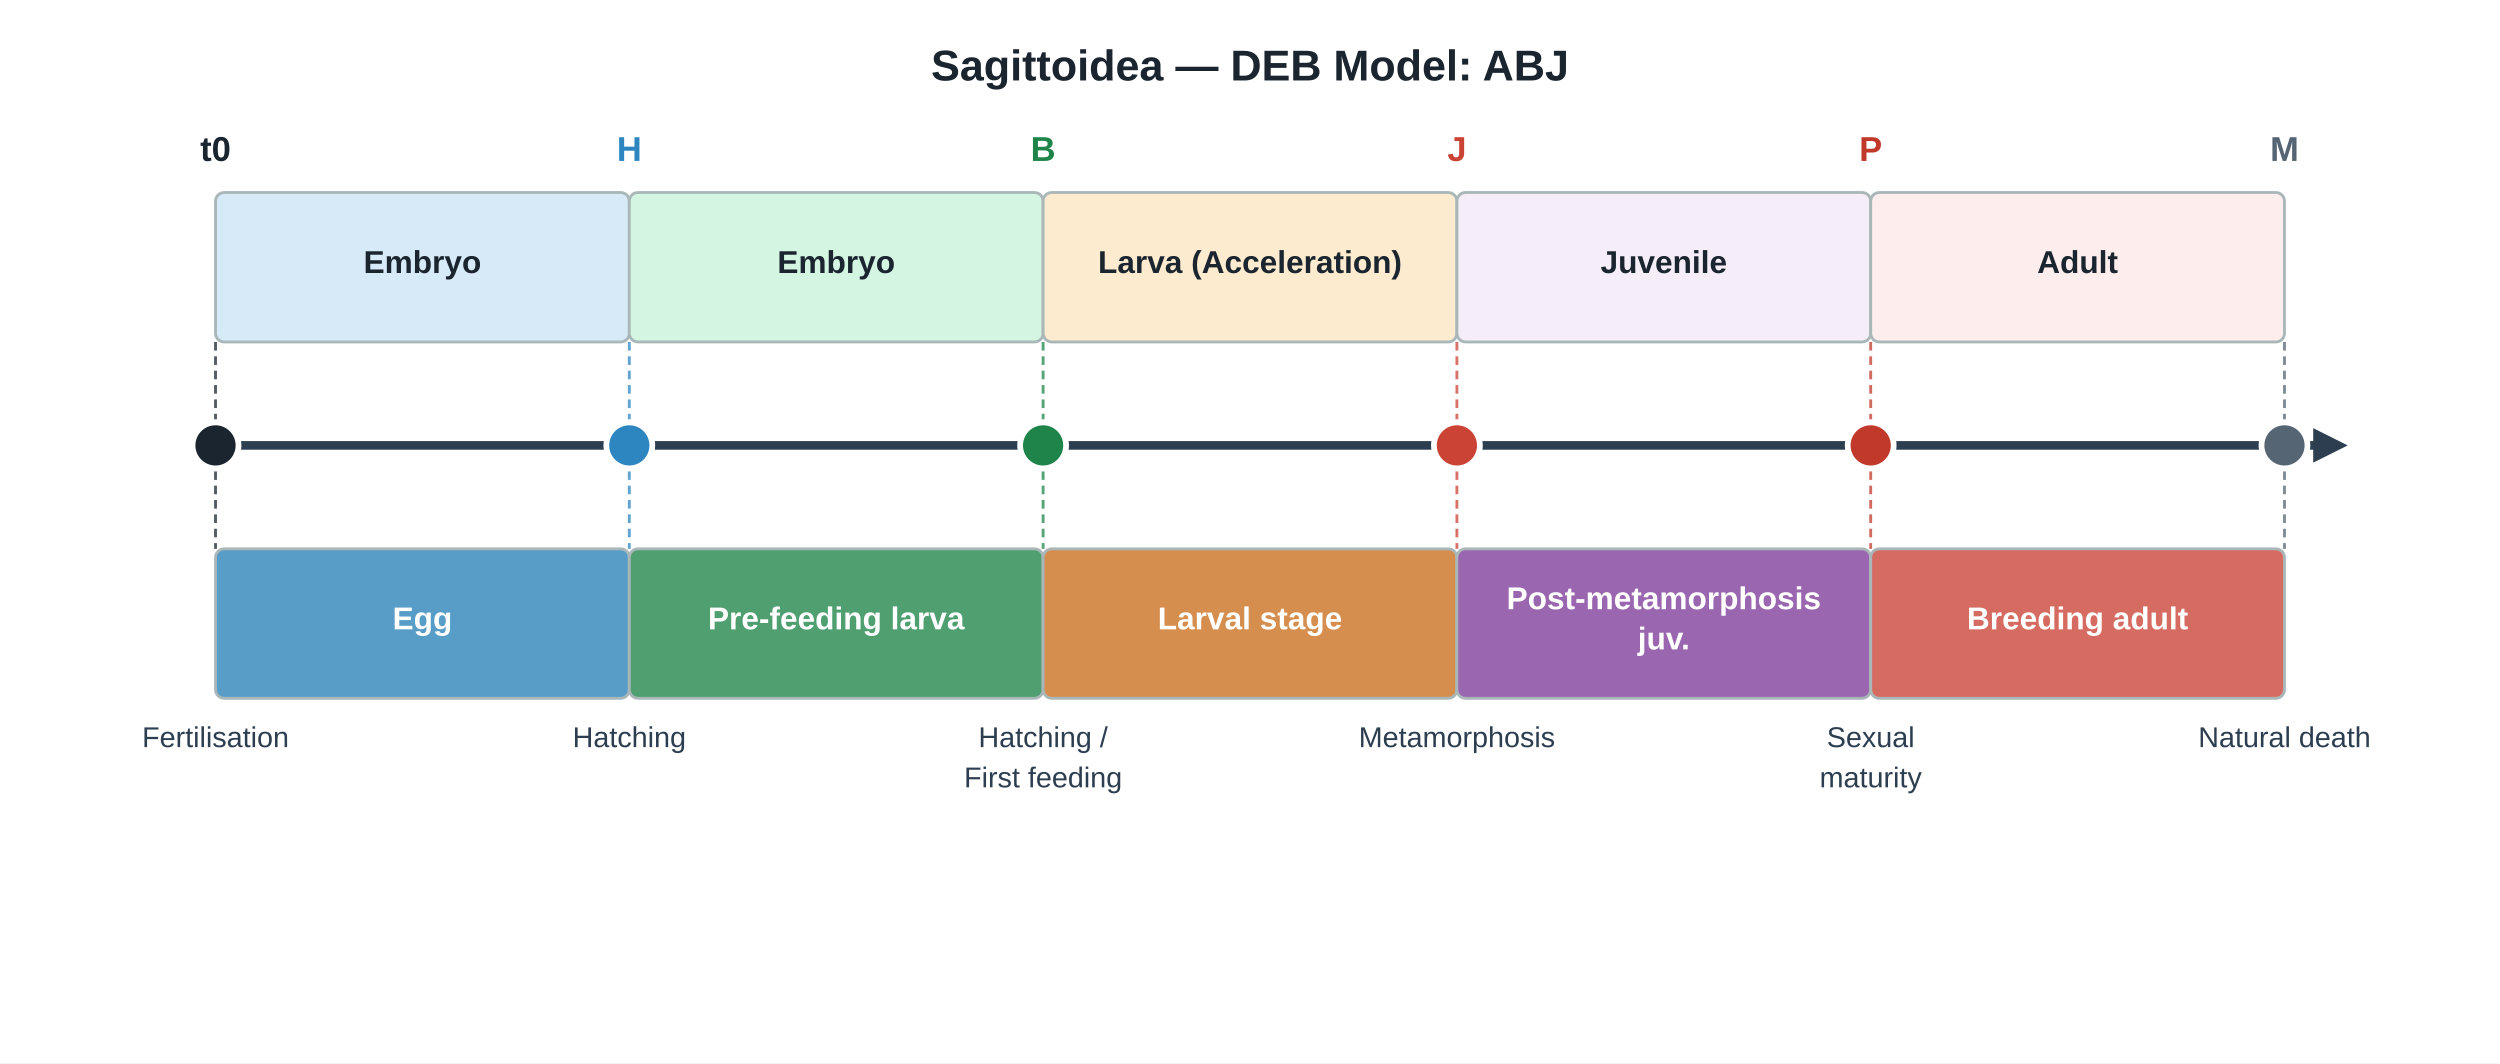
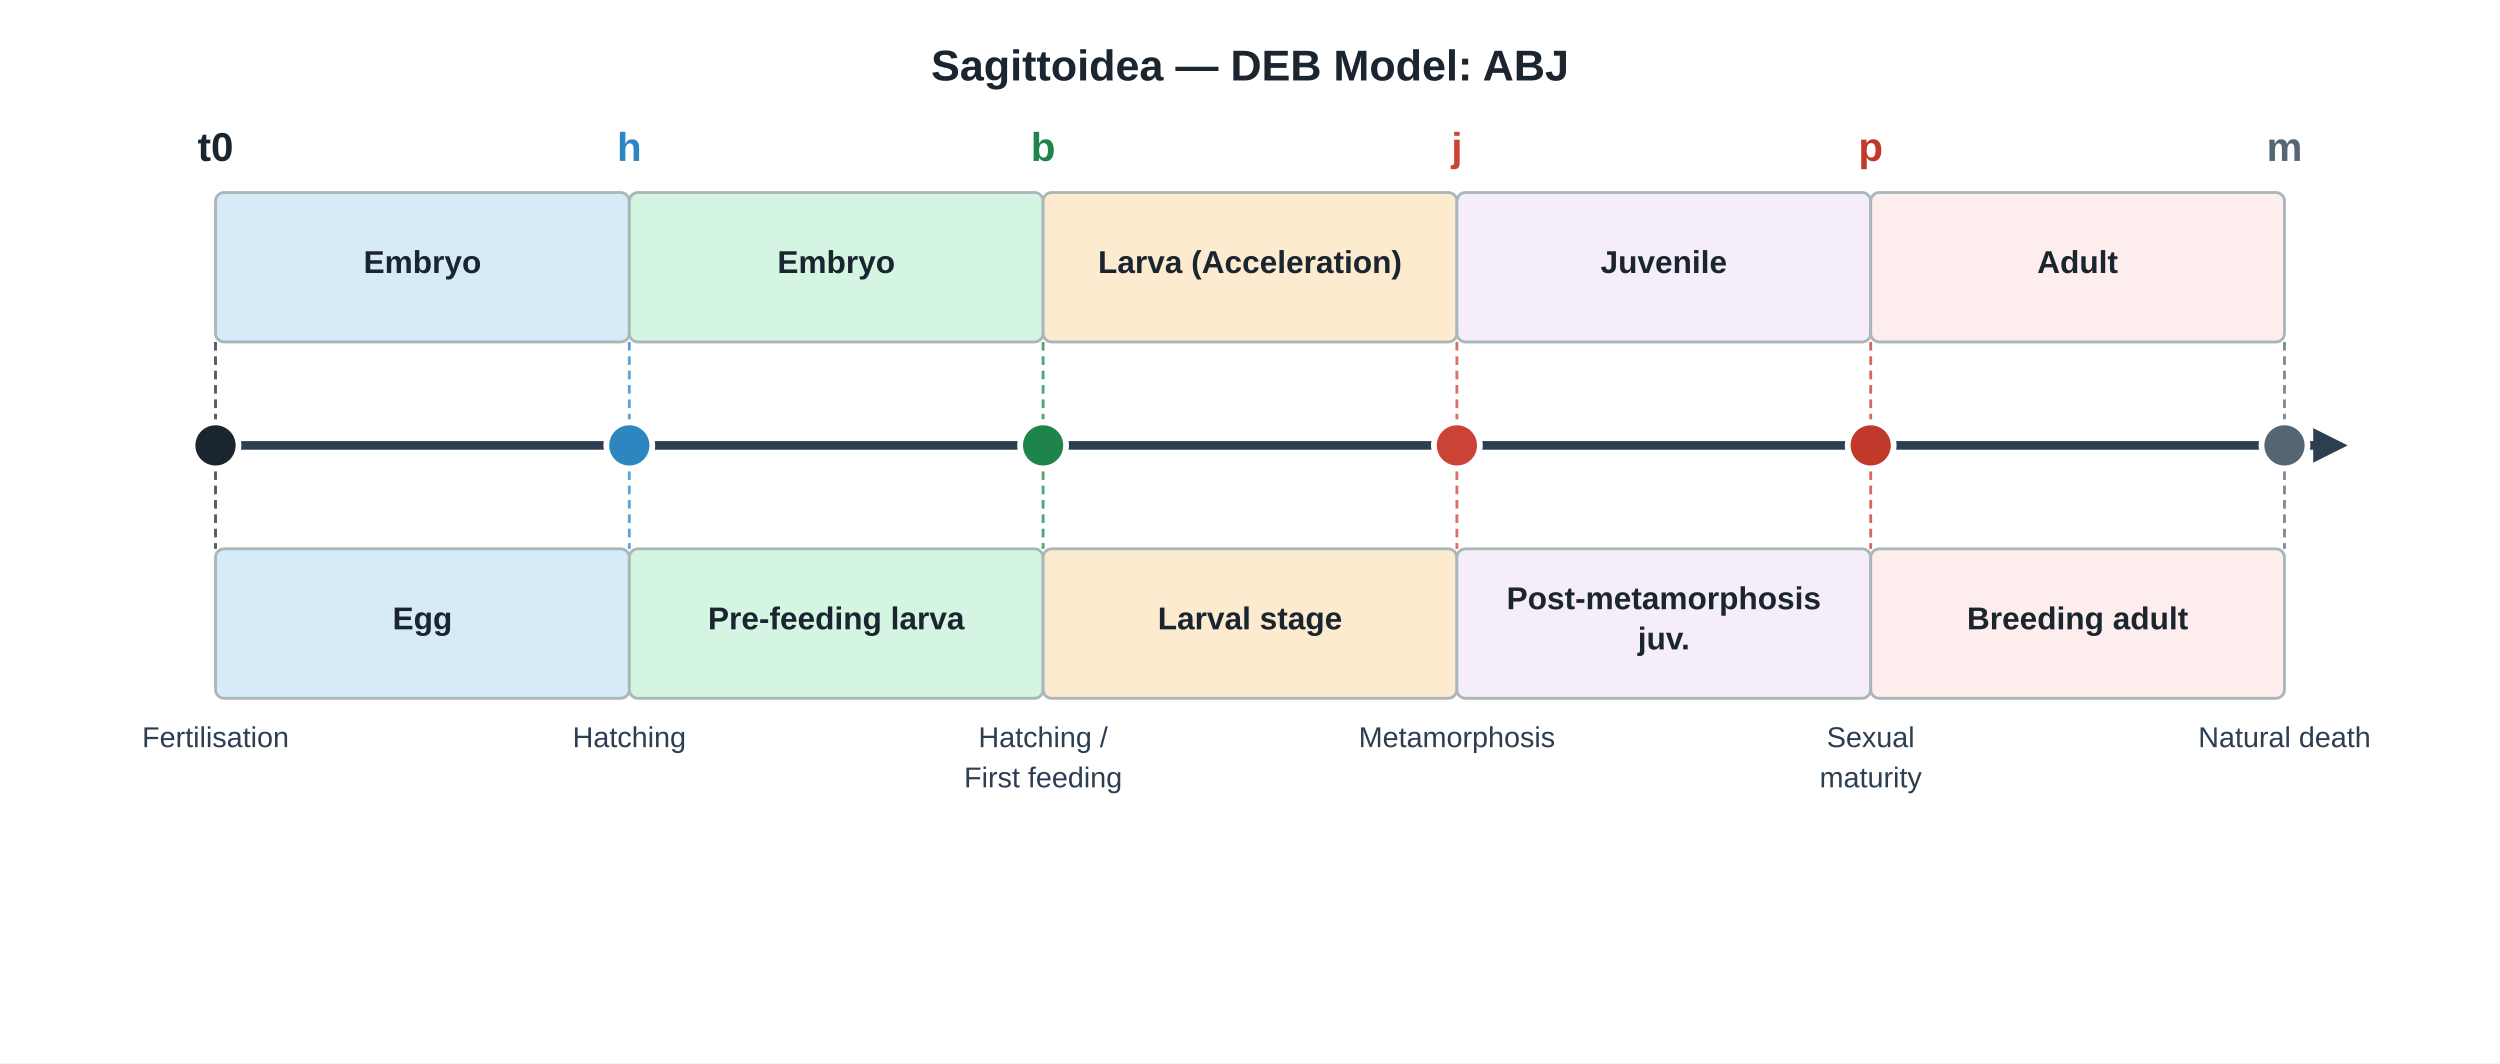
<svg xmlns="http://www.w3.org/2000/svg" width="870" height="370" viewBox="0 0 870 370" font-family="Arial,Helvetica,sans-serif">
  <rect width="870" height="370" fill="white" />
  <text x="435.0" y="28" text-anchor="middle" font-size="15" font-weight="bold" fill="#1A252F">Sagittoidea — DEB Model: ABJ</text>
  <rect x="75" y="67" width="144" height="52" fill="#D6EAF8" stroke="#AAB7B8" stroke-width="1" rx="3" />
  <text x="147.0" y="95.0" text-anchor="middle" font-size="11" font-weight="bold" fill="#1A252F">Embryo</text>
-   <rect x="75" y="191" width="144" height="52" fill="#2980B9" stroke="#AAB7B8" stroke-width="1" rx="3" fill-opacity="0.78" />
-   <text x="147.0" y="219.0" text-anchor="middle" font-size="11" font-weight="bold" fill="white">Egg</text>
+   <rect x="75" y="191" width="144" height="52" fill="#D6EAF8" stroke="#AAB7B8" stroke-width="1" rx="3" />
+   <text x="147.0" y="219.0" text-anchor="middle" font-size="11" font-weight="bold" fill="#1A252F">Egg</text>
  <rect x="219" y="67" width="144" height="52" fill="#D5F5E3" stroke="#AAB7B8" stroke-width="1" rx="3" />
  <text x="291.0" y="95.0" text-anchor="middle" font-size="11" font-weight="bold" fill="#1A252F">Embryo</text>
-   <rect x="219" y="191" width="144" height="52" fill="#1E8449" stroke="#AAB7B8" stroke-width="1" rx="3" fill-opacity="0.78" />
-   <text x="291.0" y="219.0" text-anchor="middle" font-size="11" font-weight="bold" fill="white">Pre-feeding larva</text>
+   <rect x="219" y="191" width="144" height="52" fill="#D5F5E3" stroke="#AAB7B8" stroke-width="1" rx="3" />
+   <text x="291.0" y="219.0" text-anchor="middle" font-size="11" font-weight="bold" fill="#1A252F">Pre-feeding larva</text>
  <rect x="363" y="67" width="144" height="52" fill="#FDEBD0" stroke="#AAB7B8" stroke-width="1" rx="3" />
  <text x="435.0" y="95.0" text-anchor="middle" font-size="11" font-weight="bold" fill="#1A252F">Larva (Acceleration)</text>
-   <rect x="363" y="191" width="144" height="52" fill="#CA6F1E" stroke="#AAB7B8" stroke-width="1" rx="3" fill-opacity="0.78" />
-   <text x="435.0" y="219.0" text-anchor="middle" font-size="11" font-weight="bold" fill="white">Larval stage</text>
+   <rect x="363" y="191" width="144" height="52" fill="#FDEBD0" stroke="#AAB7B8" stroke-width="1" rx="3" />
+   <text x="435.0" y="219.0" text-anchor="middle" font-size="11" font-weight="bold" fill="#1A252F">Larval stage</text>
  <rect x="507" y="67" width="144" height="52" fill="#F5EEF8" stroke="#AAB7B8" stroke-width="1" rx="3" />
  <text x="579.0" y="95.0" text-anchor="middle" font-size="11" font-weight="bold" fill="#1A252F">Juvenile</text>
-   <rect x="507" y="191" width="144" height="52" fill="#7D3C98" stroke="#AAB7B8" stroke-width="1" rx="3" fill-opacity="0.78" />
-   <text x="579.0" y="212.0" text-anchor="middle" font-size="11" font-weight="bold" fill="white">Post-metamorphosis</text>
-   <text x="579.0" y="226.0" text-anchor="middle" font-size="11" font-weight="bold" fill="white">juv.</text>
+   <rect x="507" y="191" width="144" height="52" fill="#F5EEF8" stroke="#AAB7B8" stroke-width="1" rx="3" />
+   <text x="579.0" y="212.0" text-anchor="middle" font-size="11" font-weight="bold" fill="#1A252F">Post-metamorphosis</text>
+   <text x="579.0" y="226.0" text-anchor="middle" font-size="11" font-weight="bold" fill="#1A252F">juv.</text>
  <rect x="651" y="67" width="144" height="52" fill="#FDEDEC" stroke="#AAB7B8" stroke-width="1" rx="3" />
  <text x="723.0" y="95.0" text-anchor="middle" font-size="11" font-weight="bold" fill="#1A252F">Adult</text>
-   <rect x="651" y="191" width="144" height="52" fill="#CB4335" stroke="#AAB7B8" stroke-width="1" rx="3" fill-opacity="0.78" />
-   <text x="723.0" y="219.0" text-anchor="middle" font-size="11" font-weight="bold" fill="white">Breeding adult</text>
+   <rect x="651" y="191" width="144" height="52" fill="#FDEDEC" stroke="#AAB7B8" stroke-width="1" rx="3" />
+   <text x="723.0" y="219.0" text-anchor="middle" font-size="11" font-weight="bold" fill="#1A252F">Breeding adult</text>
  <line x1="75" y1="155" x2="807" y2="155" stroke="#2C3E50" stroke-width="3" />
  <polygon points="817,155 805,149 805,161" fill="#2C3E50" />
  <line x1="75" y1="119" x2="75" y2="146" stroke="#1A252F" stroke-width="1" stroke-dasharray="3,2" opacity="0.75" />
  <line x1="75" y1="164" x2="75" y2="191" stroke="#1A252F" stroke-width="1" stroke-dasharray="3,2" opacity="0.75" />
  <circle cx="75" cy="155" r="8" fill="#1A252F" stroke="white" stroke-width="2" />
-   <text x="75" y="56" text-anchor="middle" font-size="12" font-weight="bold" fill="#1A252F">t0</text>
+   <text x="75" y="56" text-anchor="middle" font-size="14" font-weight="bold" fill="#1A252F">t0</text>
  <text x="75" y="260" text-anchor="middle" font-size="10" fill="#2C3E50">Fertilisation</text>
  <line x1="219" y1="119" x2="219" y2="146" stroke="#2E86C1" stroke-width="1" stroke-dasharray="3,2" opacity="0.75" />
  <line x1="219" y1="164" x2="219" y2="191" stroke="#2E86C1" stroke-width="1" stroke-dasharray="3,2" opacity="0.75" />
  <circle cx="219" cy="155" r="8" fill="#2E86C1" stroke="white" stroke-width="2" />
-   <text x="219" y="56" text-anchor="middle" font-size="12" font-weight="bold" fill="#2E86C1">H</text>
+   <text x="219" y="56" text-anchor="middle" font-size="14" font-weight="bold" fill="#2E86C1">h</text>
  <text x="219" y="260" text-anchor="middle" font-size="10" fill="#2C3E50">Hatching</text>
  <line x1="363" y1="119" x2="363" y2="146" stroke="#1E8449" stroke-width="1" stroke-dasharray="3,2" opacity="0.75" />
  <line x1="363" y1="164" x2="363" y2="191" stroke="#1E8449" stroke-width="1" stroke-dasharray="3,2" opacity="0.75" />
  <circle cx="363" cy="155" r="8" fill="#1E8449" stroke="white" stroke-width="2" />
-   <text x="363" y="56" text-anchor="middle" font-size="12" font-weight="bold" fill="#1E8449">B</text>
+   <text x="363" y="56" text-anchor="middle" font-size="14" font-weight="bold" fill="#1E8449">b</text>
  <text x="363" y="260" text-anchor="middle" font-size="10" fill="#2C3E50">Hatching /</text>
  <text x="363" y="274" text-anchor="middle" font-size="10" fill="#2C3E50">First feeding</text>
  <line x1="507" y1="119" x2="507" y2="146" stroke="#CB4335" stroke-width="1" stroke-dasharray="3,2" opacity="0.75" />
  <line x1="507" y1="164" x2="507" y2="191" stroke="#CB4335" stroke-width="1" stroke-dasharray="3,2" opacity="0.75" />
  <circle cx="507" cy="155" r="8" fill="#CB4335" stroke="white" stroke-width="2" />
-   <text x="507" y="56" text-anchor="middle" font-size="12" font-weight="bold" fill="#CB4335">J</text>
+   <text x="507" y="56" text-anchor="middle" font-size="14" font-weight="bold" fill="#CB4335">j</text>
  <text x="507" y="260" text-anchor="middle" font-size="10" fill="#2C3E50">Metamorphosis</text>
  <line x1="651" y1="119" x2="651" y2="146" stroke="#C0392B" stroke-width="1" stroke-dasharray="3,2" opacity="0.75" />
  <line x1="651" y1="164" x2="651" y2="191" stroke="#C0392B" stroke-width="1" stroke-dasharray="3,2" opacity="0.75" />
  <circle cx="651" cy="155" r="8" fill="#C0392B" stroke="white" stroke-width="2" />
-   <text x="651" y="56" text-anchor="middle" font-size="12" font-weight="bold" fill="#C0392B">P</text>
+   <text x="651" y="56" text-anchor="middle" font-size="14" font-weight="bold" fill="#C0392B">p</text>
  <text x="651" y="260" text-anchor="middle" font-size="10" fill="#2C3E50">Sexual</text>
  <text x="651" y="274" text-anchor="middle" font-size="10" fill="#2C3E50">maturity</text>
  <line x1="795" y1="119" x2="795" y2="146" stroke="#566573" stroke-width="1" stroke-dasharray="3,2" opacity="0.75" />
  <line x1="795" y1="164" x2="795" y2="191" stroke="#566573" stroke-width="1" stroke-dasharray="3,2" opacity="0.75" />
  <circle cx="795" cy="155" r="8" fill="#566573" stroke="white" stroke-width="2" />
-   <text x="795" y="56" text-anchor="middle" font-size="12" font-weight="bold" fill="#566573">M</text>
+   <text x="795" y="56" text-anchor="middle" font-size="14" font-weight="bold" fill="#566573">m</text>
  <text x="795" y="260" text-anchor="middle" font-size="10" fill="#2C3E50">Natural death</text>
</svg>
